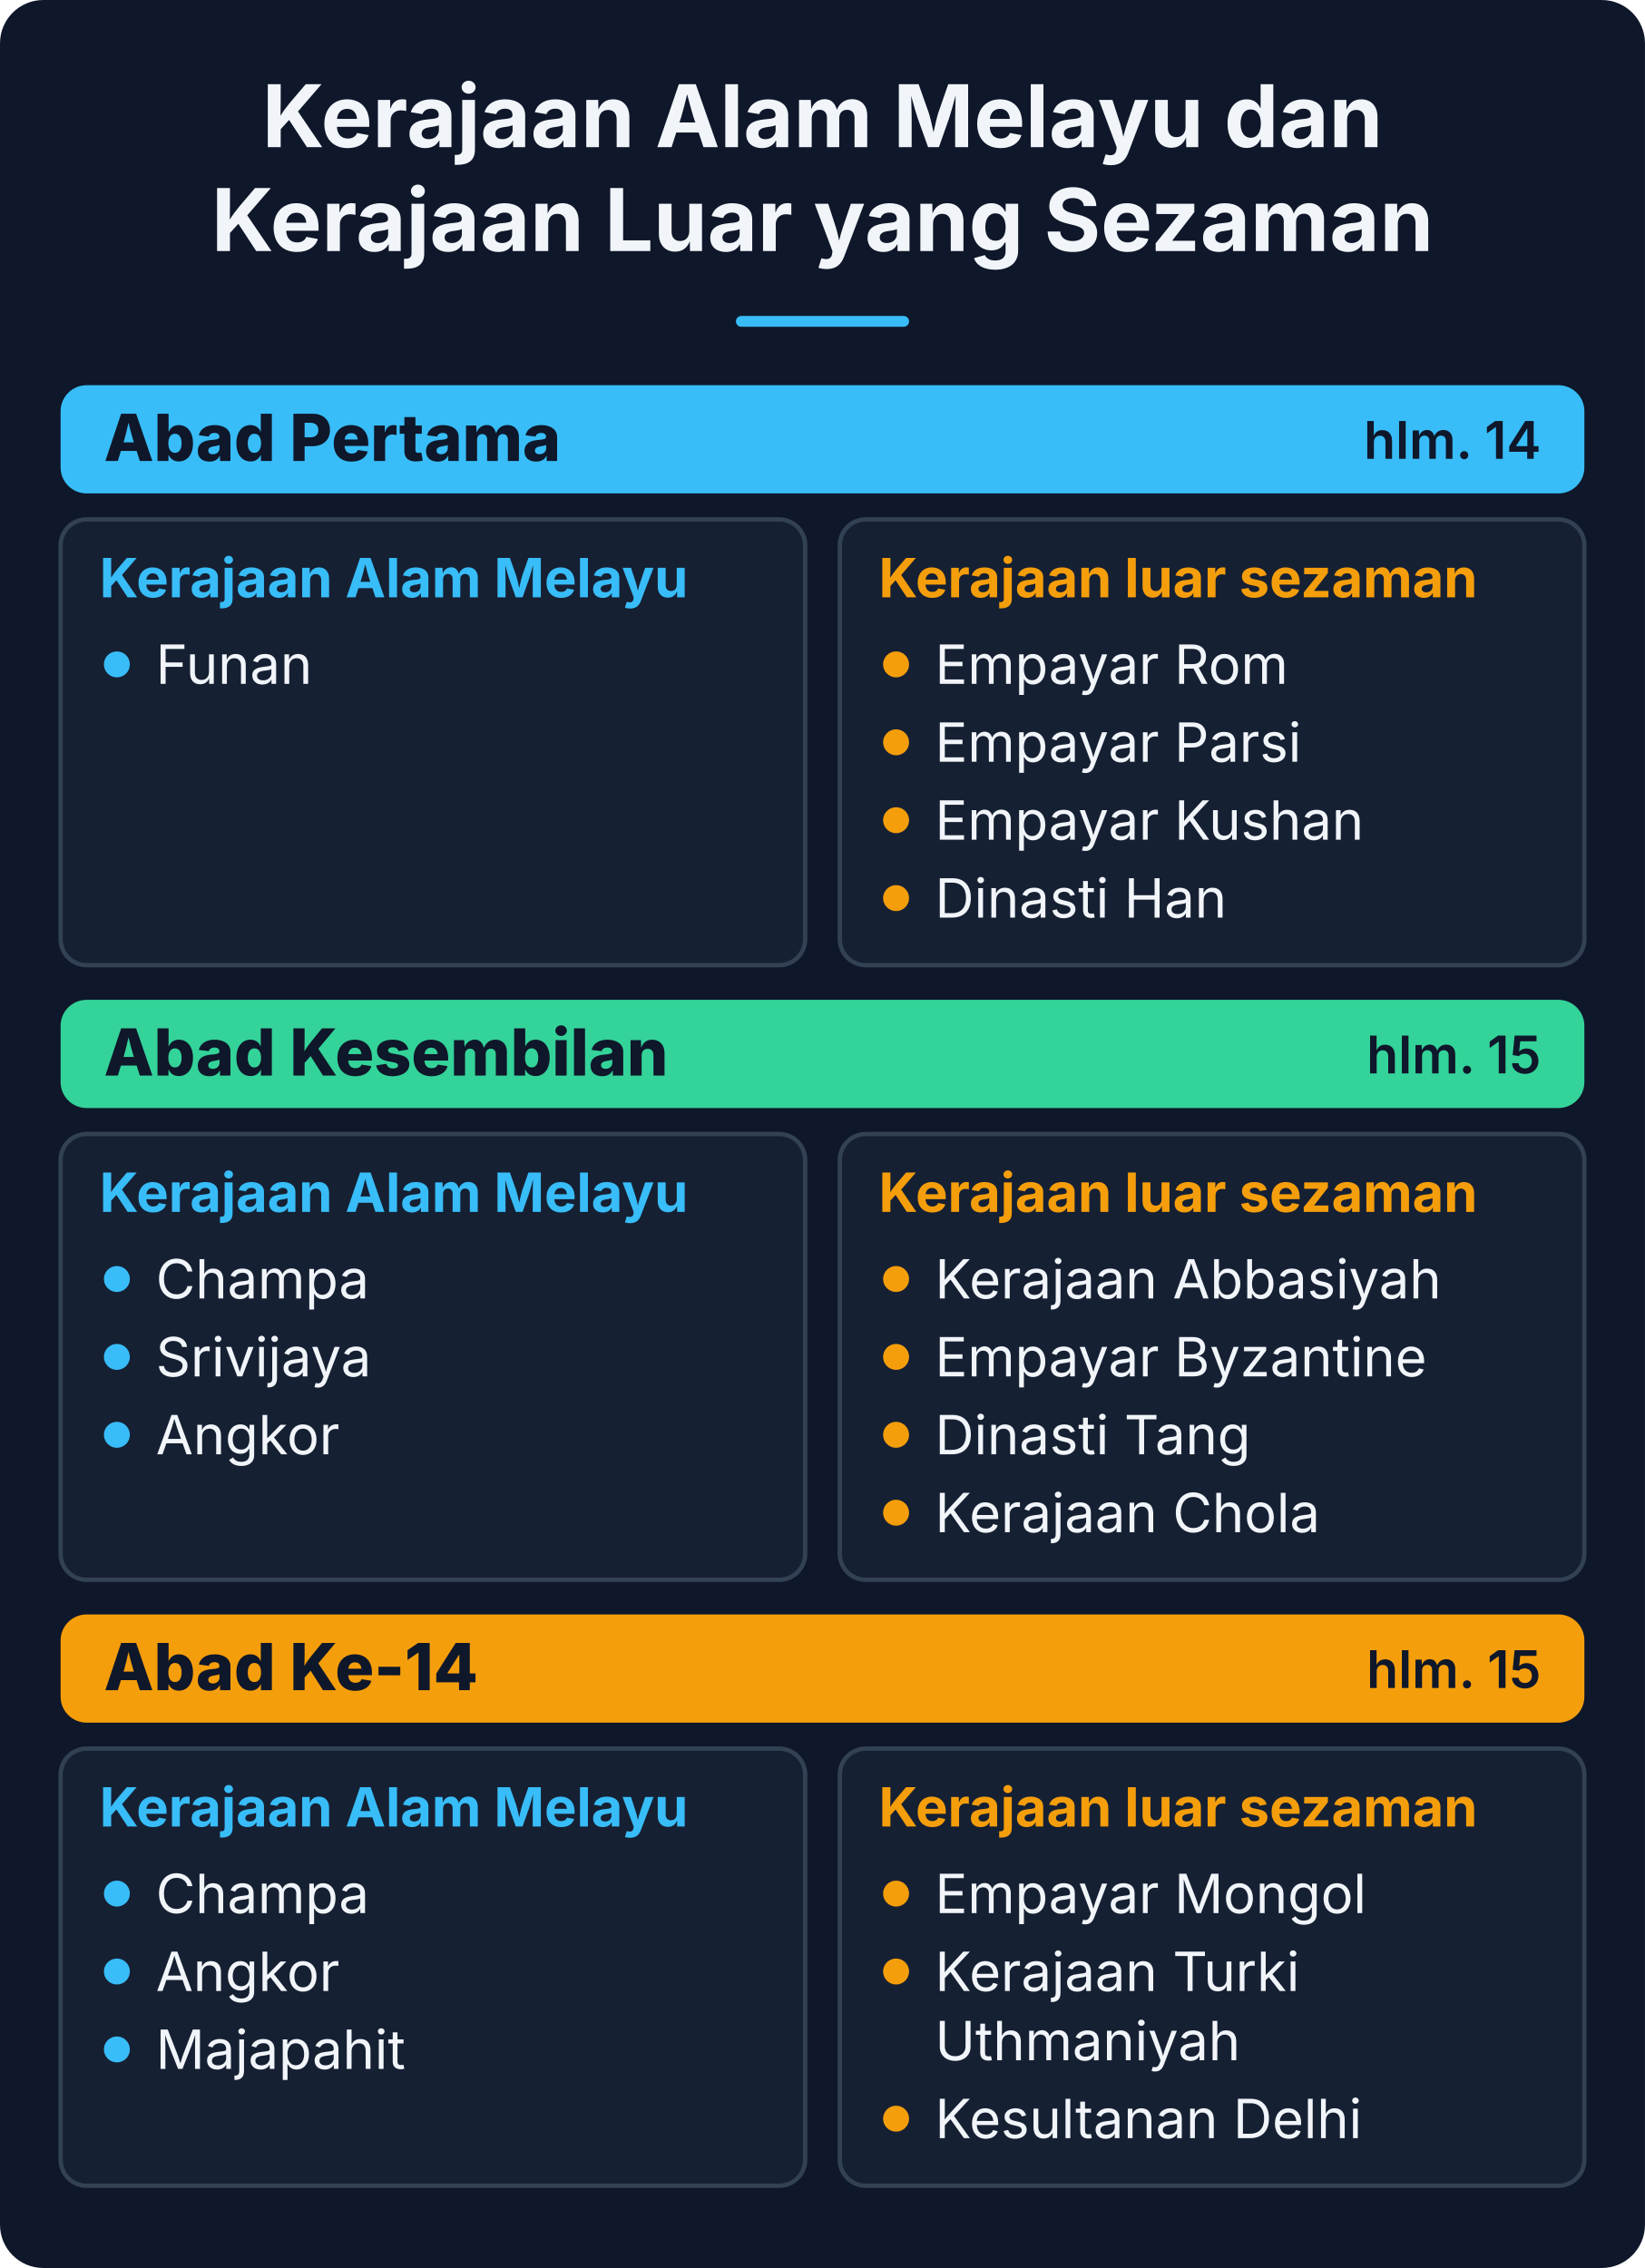
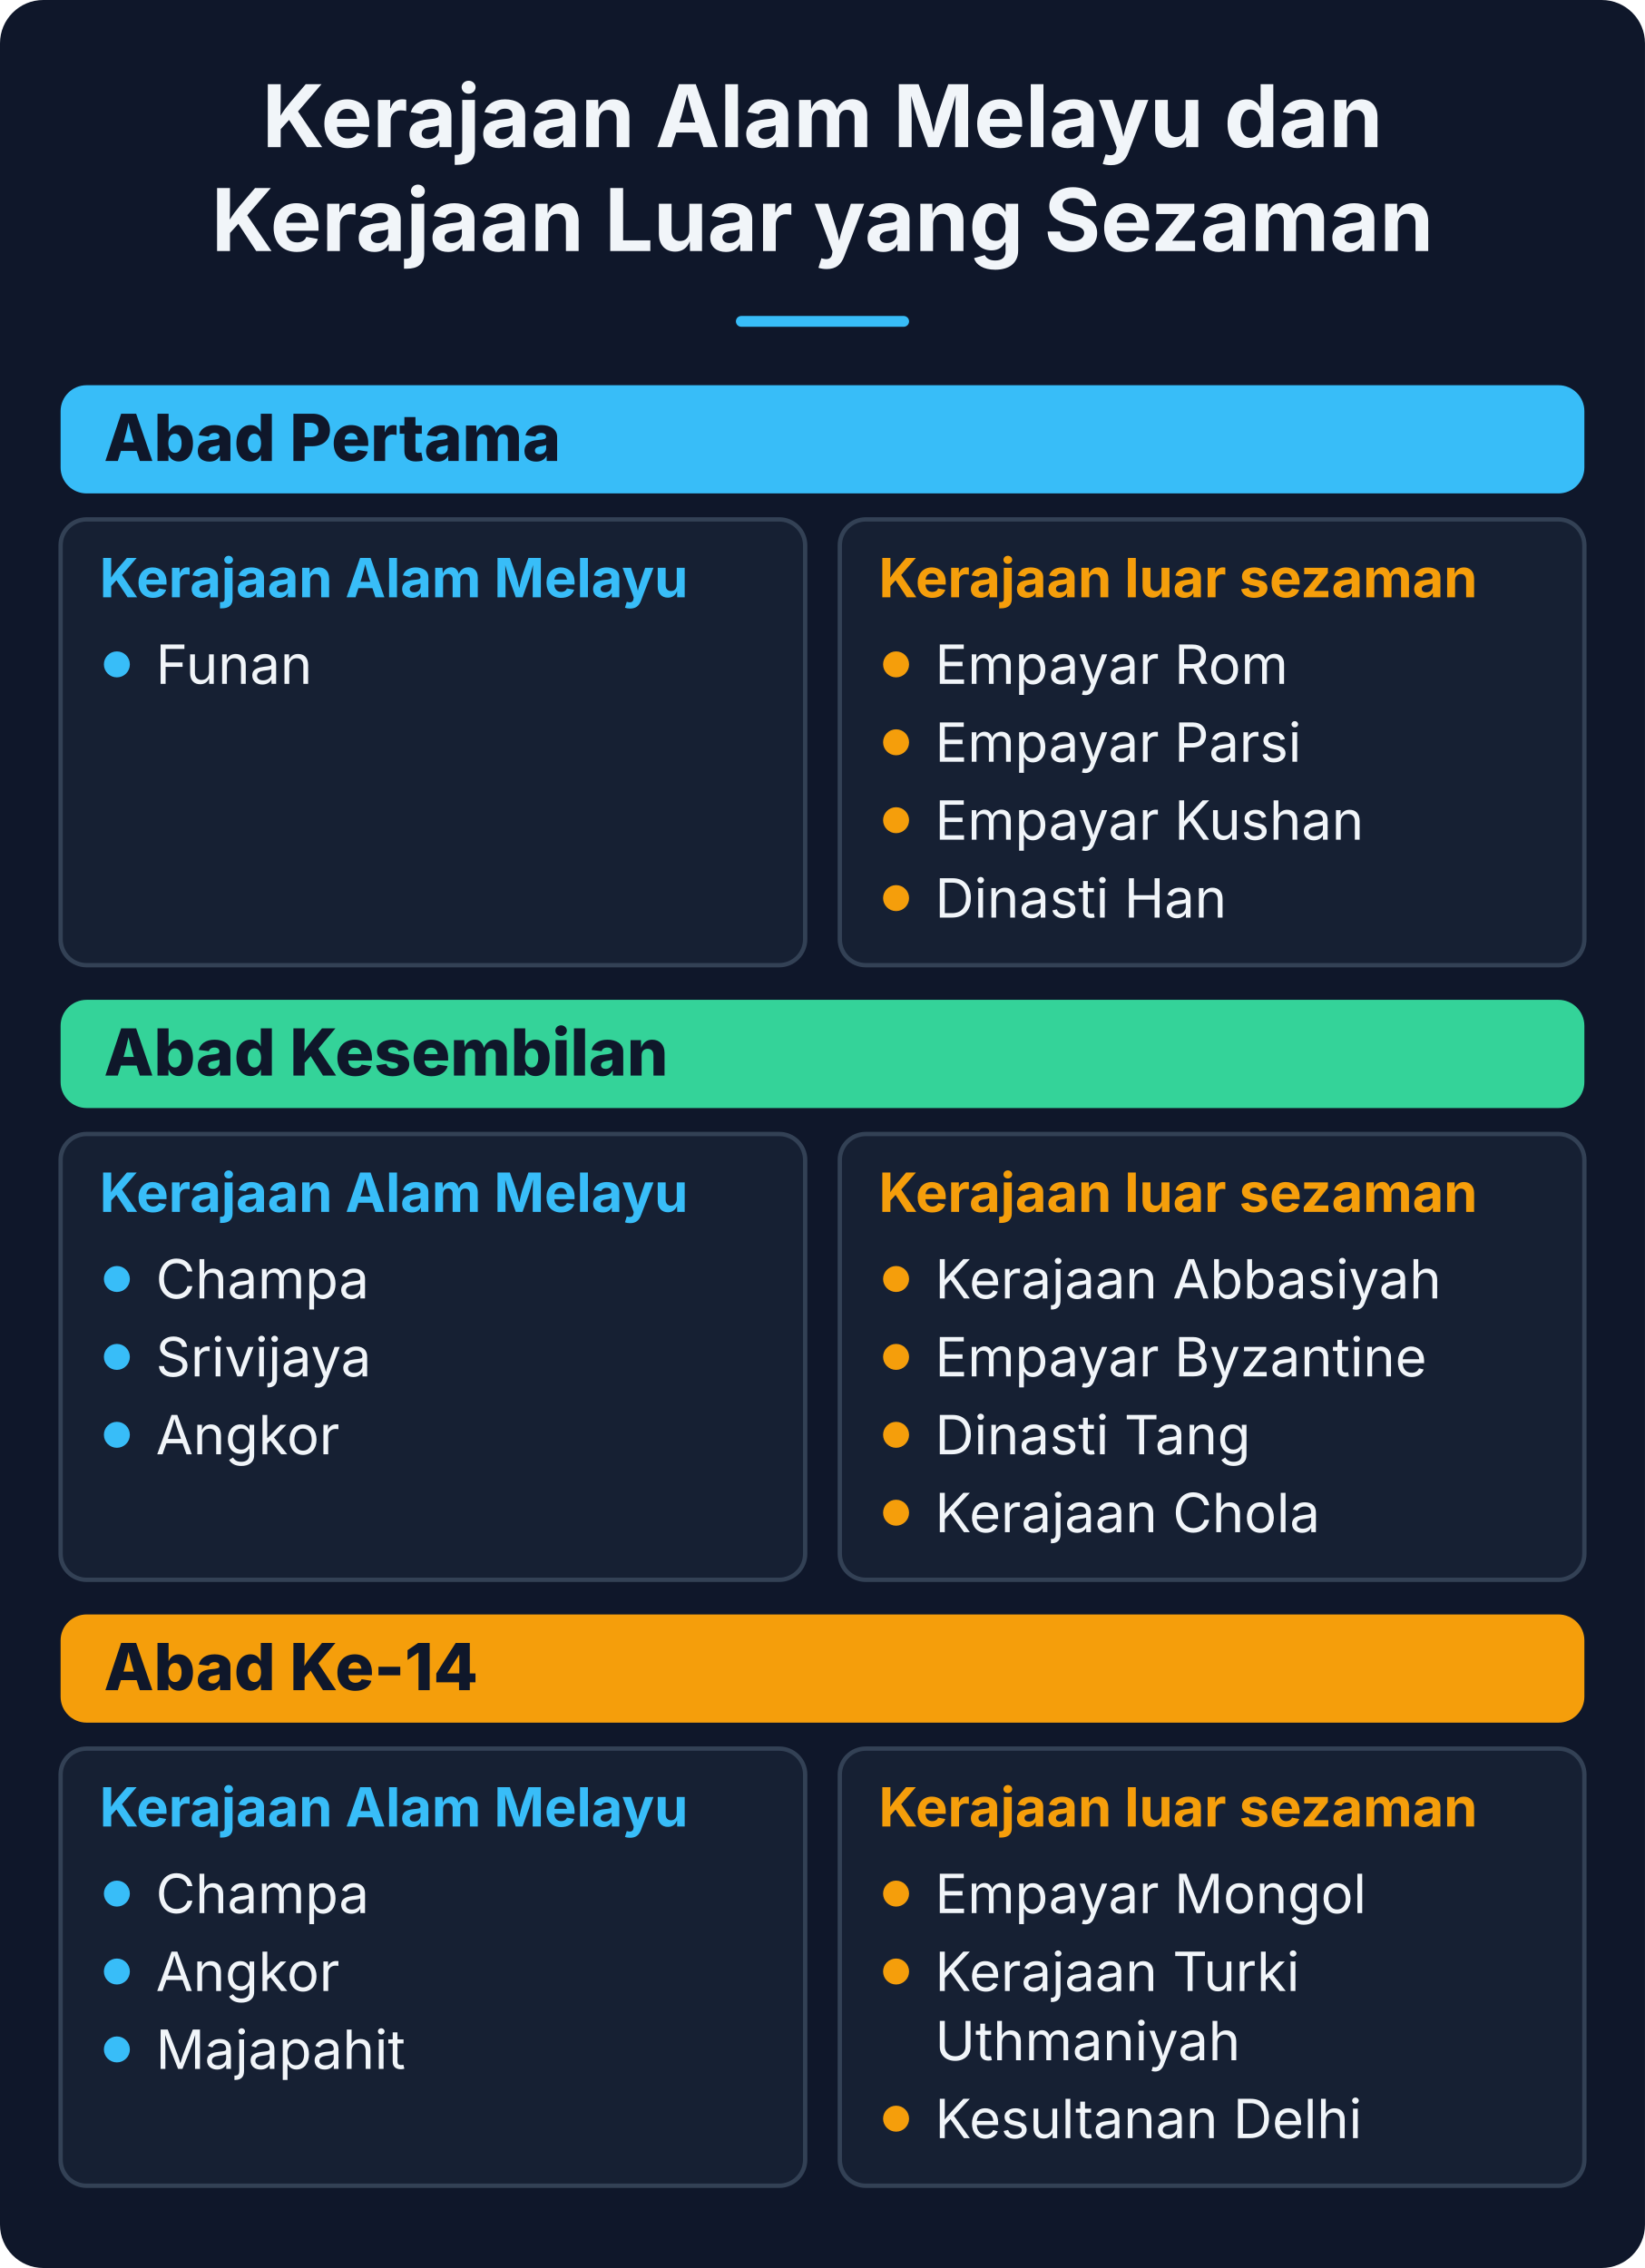
<svg xmlns="http://www.w3.org/2000/svg" viewBox="0 0 760 1048" width="760" height="1048" role="img" aria-label="Kerajaan Alam Melayu dan kerajaan luar yang sezaman mengikut abad">
  <rect width="760" height="1048" rx="20" fill="#0f172a" />
  <text x="380" y="68" text-anchor="middle" font-family="Inter, Segoe UI, Arial, sans-serif" font-size="40" font-weight="700" fill="#f1f5f9">Kerajaan Alam Melayu dan</text>
  <text x="380" y="116" text-anchor="middle" font-family="Inter, Segoe UI, Arial, sans-serif" font-size="40" font-weight="700" fill="#f1f5f9">Kerajaan Luar yang Sezaman</text>
  <rect x="340" y="146" width="80" height="5" rx="2.5" fill="#38bdf8" />
  <rect x="28" y="178" width="704" height="50" rx="12" fill="#38bdf8" />
  <text x="48" y="213" text-anchor="start" font-family="Inter, Segoe UI, Arial, sans-serif" font-size="30" font-weight="800" fill="#0f172a">Abad Pertama</text>
-   <text x="712" y="212" text-anchor="end" font-family="Inter, Segoe UI, Arial, sans-serif" font-size="24" font-weight="600" fill="#0f172a">hlm. 14</text>
  <rect x="28" y="240" width="344" height="206" rx="12" fill="#162033" stroke="#334155" stroke-width="2" />
  <text x="46" y="276" text-anchor="start" font-family="Inter, Segoe UI, Arial, sans-serif" font-size="25" font-weight="700" fill="#38bdf8">Kerajaan Alam Melayu</text>
  <circle cx="54" cy="307" r="6" fill="#38bdf8" />
  <text x="72" y="316" text-anchor="start" font-family="Inter, Segoe UI, Arial, sans-serif" font-size="25" font-weight="400" fill="#f1f5f9">Funan</text>
  <rect x="388" y="240" width="344" height="206" rx="12" fill="#162033" stroke="#334155" stroke-width="2" />
  <text x="406" y="276" text-anchor="start" font-family="Inter, Segoe UI, Arial, sans-serif" font-size="25" font-weight="700" fill="#f59e0b">Kerajaan luar sezaman</text>
  <circle cx="414" cy="307" r="6" fill="#f59e0b" />
  <text x="432" y="316" text-anchor="start" font-family="Inter, Segoe UI, Arial, sans-serif" font-size="25" font-weight="400" fill="#f1f5f9">Empayar Rom</text>
  <circle cx="414" cy="343" r="6" fill="#f59e0b" />
  <text x="432" y="352" text-anchor="start" font-family="Inter, Segoe UI, Arial, sans-serif" font-size="25" font-weight="400" fill="#f1f5f9">Empayar Parsi</text>
  <circle cx="414" cy="379" r="6" fill="#f59e0b" />
  <text x="432" y="388" text-anchor="start" font-family="Inter, Segoe UI, Arial, sans-serif" font-size="25" font-weight="400" fill="#f1f5f9">Empayar Kushan</text>
  <circle cx="414" cy="415" r="6" fill="#f59e0b" />
  <text x="432" y="424" text-anchor="start" font-family="Inter, Segoe UI, Arial, sans-serif" font-size="25" font-weight="400" fill="#f1f5f9">Dinasti Han</text>
  <rect x="28" y="462" width="704" height="50" rx="12" fill="#34d399" />
  <text x="48" y="497" text-anchor="start" font-family="Inter, Segoe UI, Arial, sans-serif" font-size="30" font-weight="800" fill="#0f172a">Abad Kesembilan</text>
-   <text x="712" y="496" text-anchor="end" font-family="Inter, Segoe UI, Arial, sans-serif" font-size="24" font-weight="600" fill="#0f172a">hlm. 15</text>
  <rect x="28" y="524" width="344" height="206" rx="12" fill="#162033" stroke="#334155" stroke-width="2" />
  <text x="46" y="560" text-anchor="start" font-family="Inter, Segoe UI, Arial, sans-serif" font-size="25" font-weight="700" fill="#38bdf8">Kerajaan Alam Melayu</text>
  <circle cx="54" cy="591" r="6" fill="#38bdf8" />
  <text x="72" y="600" text-anchor="start" font-family="Inter, Segoe UI, Arial, sans-serif" font-size="25" font-weight="400" fill="#f1f5f9">Champa</text>
  <circle cx="54" cy="627" r="6" fill="#38bdf8" />
  <text x="72" y="636" text-anchor="start" font-family="Inter, Segoe UI, Arial, sans-serif" font-size="25" font-weight="400" fill="#f1f5f9">Srivijaya</text>
  <circle cx="54" cy="663" r="6" fill="#38bdf8" />
  <text x="72" y="672" text-anchor="start" font-family="Inter, Segoe UI, Arial, sans-serif" font-size="25" font-weight="400" fill="#f1f5f9">Angkor</text>
  <rect x="388" y="524" width="344" height="206" rx="12" fill="#162033" stroke="#334155" stroke-width="2" />
  <text x="406" y="560" text-anchor="start" font-family="Inter, Segoe UI, Arial, sans-serif" font-size="25" font-weight="700" fill="#f59e0b">Kerajaan luar sezaman</text>
  <circle cx="414" cy="591" r="6" fill="#f59e0b" />
  <text x="432" y="600" text-anchor="start" font-family="Inter, Segoe UI, Arial, sans-serif" font-size="25" font-weight="400" fill="#f1f5f9">Kerajaan Abbasiyah</text>
  <circle cx="414" cy="627" r="6" fill="#f59e0b" />
  <text x="432" y="636" text-anchor="start" font-family="Inter, Segoe UI, Arial, sans-serif" font-size="25" font-weight="400" fill="#f1f5f9">Empayar Byzantine</text>
  <circle cx="414" cy="663" r="6" fill="#f59e0b" />
  <text x="432" y="672" text-anchor="start" font-family="Inter, Segoe UI, Arial, sans-serif" font-size="25" font-weight="400" fill="#f1f5f9">Dinasti Tang</text>
  <circle cx="414" cy="699" r="6" fill="#f59e0b" />
  <text x="432" y="708" text-anchor="start" font-family="Inter, Segoe UI, Arial, sans-serif" font-size="25" font-weight="400" fill="#f1f5f9">Kerajaan Chola</text>
  <rect x="28" y="746" width="704" height="50" rx="12" fill="#f59e0b" />
  <text x="48" y="781" text-anchor="start" font-family="Inter, Segoe UI, Arial, sans-serif" font-size="30" font-weight="800" fill="#0f172a">Abad Ke-14</text>
-   <text x="712" y="780" text-anchor="end" font-family="Inter, Segoe UI, Arial, sans-serif" font-size="24" font-weight="600" fill="#0f172a">hlm. 15</text>
  <rect x="28" y="808" width="344" height="202" rx="12" fill="#162033" stroke="#334155" stroke-width="2" />
  <text x="46" y="844" text-anchor="start" font-family="Inter, Segoe UI, Arial, sans-serif" font-size="25" font-weight="700" fill="#38bdf8">Kerajaan Alam Melayu</text>
  <circle cx="54" cy="875" r="6" fill="#38bdf8" />
  <text x="72" y="884" text-anchor="start" font-family="Inter, Segoe UI, Arial, sans-serif" font-size="25" font-weight="400" fill="#f1f5f9">Champa</text>
  <circle cx="54" cy="911" r="6" fill="#38bdf8" />
  <text x="72" y="920" text-anchor="start" font-family="Inter, Segoe UI, Arial, sans-serif" font-size="25" font-weight="400" fill="#f1f5f9">Angkor</text>
  <circle cx="54" cy="947" r="6" fill="#38bdf8" />
  <text x="72" y="956" text-anchor="start" font-family="Inter, Segoe UI, Arial, sans-serif" font-size="25" font-weight="400" fill="#f1f5f9">Majapahit</text>
  <rect x="388" y="808" width="344" height="202" rx="12" fill="#162033" stroke="#334155" stroke-width="2" />
  <text x="406" y="844" text-anchor="start" font-family="Inter, Segoe UI, Arial, sans-serif" font-size="25" font-weight="700" fill="#f59e0b">Kerajaan luar sezaman</text>
  <circle cx="414" cy="875" r="6" fill="#f59e0b" />
  <text x="432" y="884" text-anchor="start" font-family="Inter, Segoe UI, Arial, sans-serif" font-size="25" font-weight="400" fill="#f1f5f9">Empayar Mongol</text>
  <circle cx="414" cy="911" r="6" fill="#f59e0b" />
  <text x="432" y="920" text-anchor="start" font-family="Inter, Segoe UI, Arial, sans-serif" font-size="25" font-weight="400" fill="#f1f5f9">Kerajaan Turki</text>
  <text x="432" y="952" text-anchor="start" font-family="Inter, Segoe UI, Arial, sans-serif" font-size="25" font-weight="400" fill="#f1f5f9">Uthmaniyah</text>
  <circle cx="414" cy="979" r="6" fill="#f59e0b" />
  <text x="432" y="988" text-anchor="start" font-family="Inter, Segoe UI, Arial, sans-serif" font-size="25" font-weight="400" fill="#f1f5f9">Kesultanan Delhi</text>
</svg>
